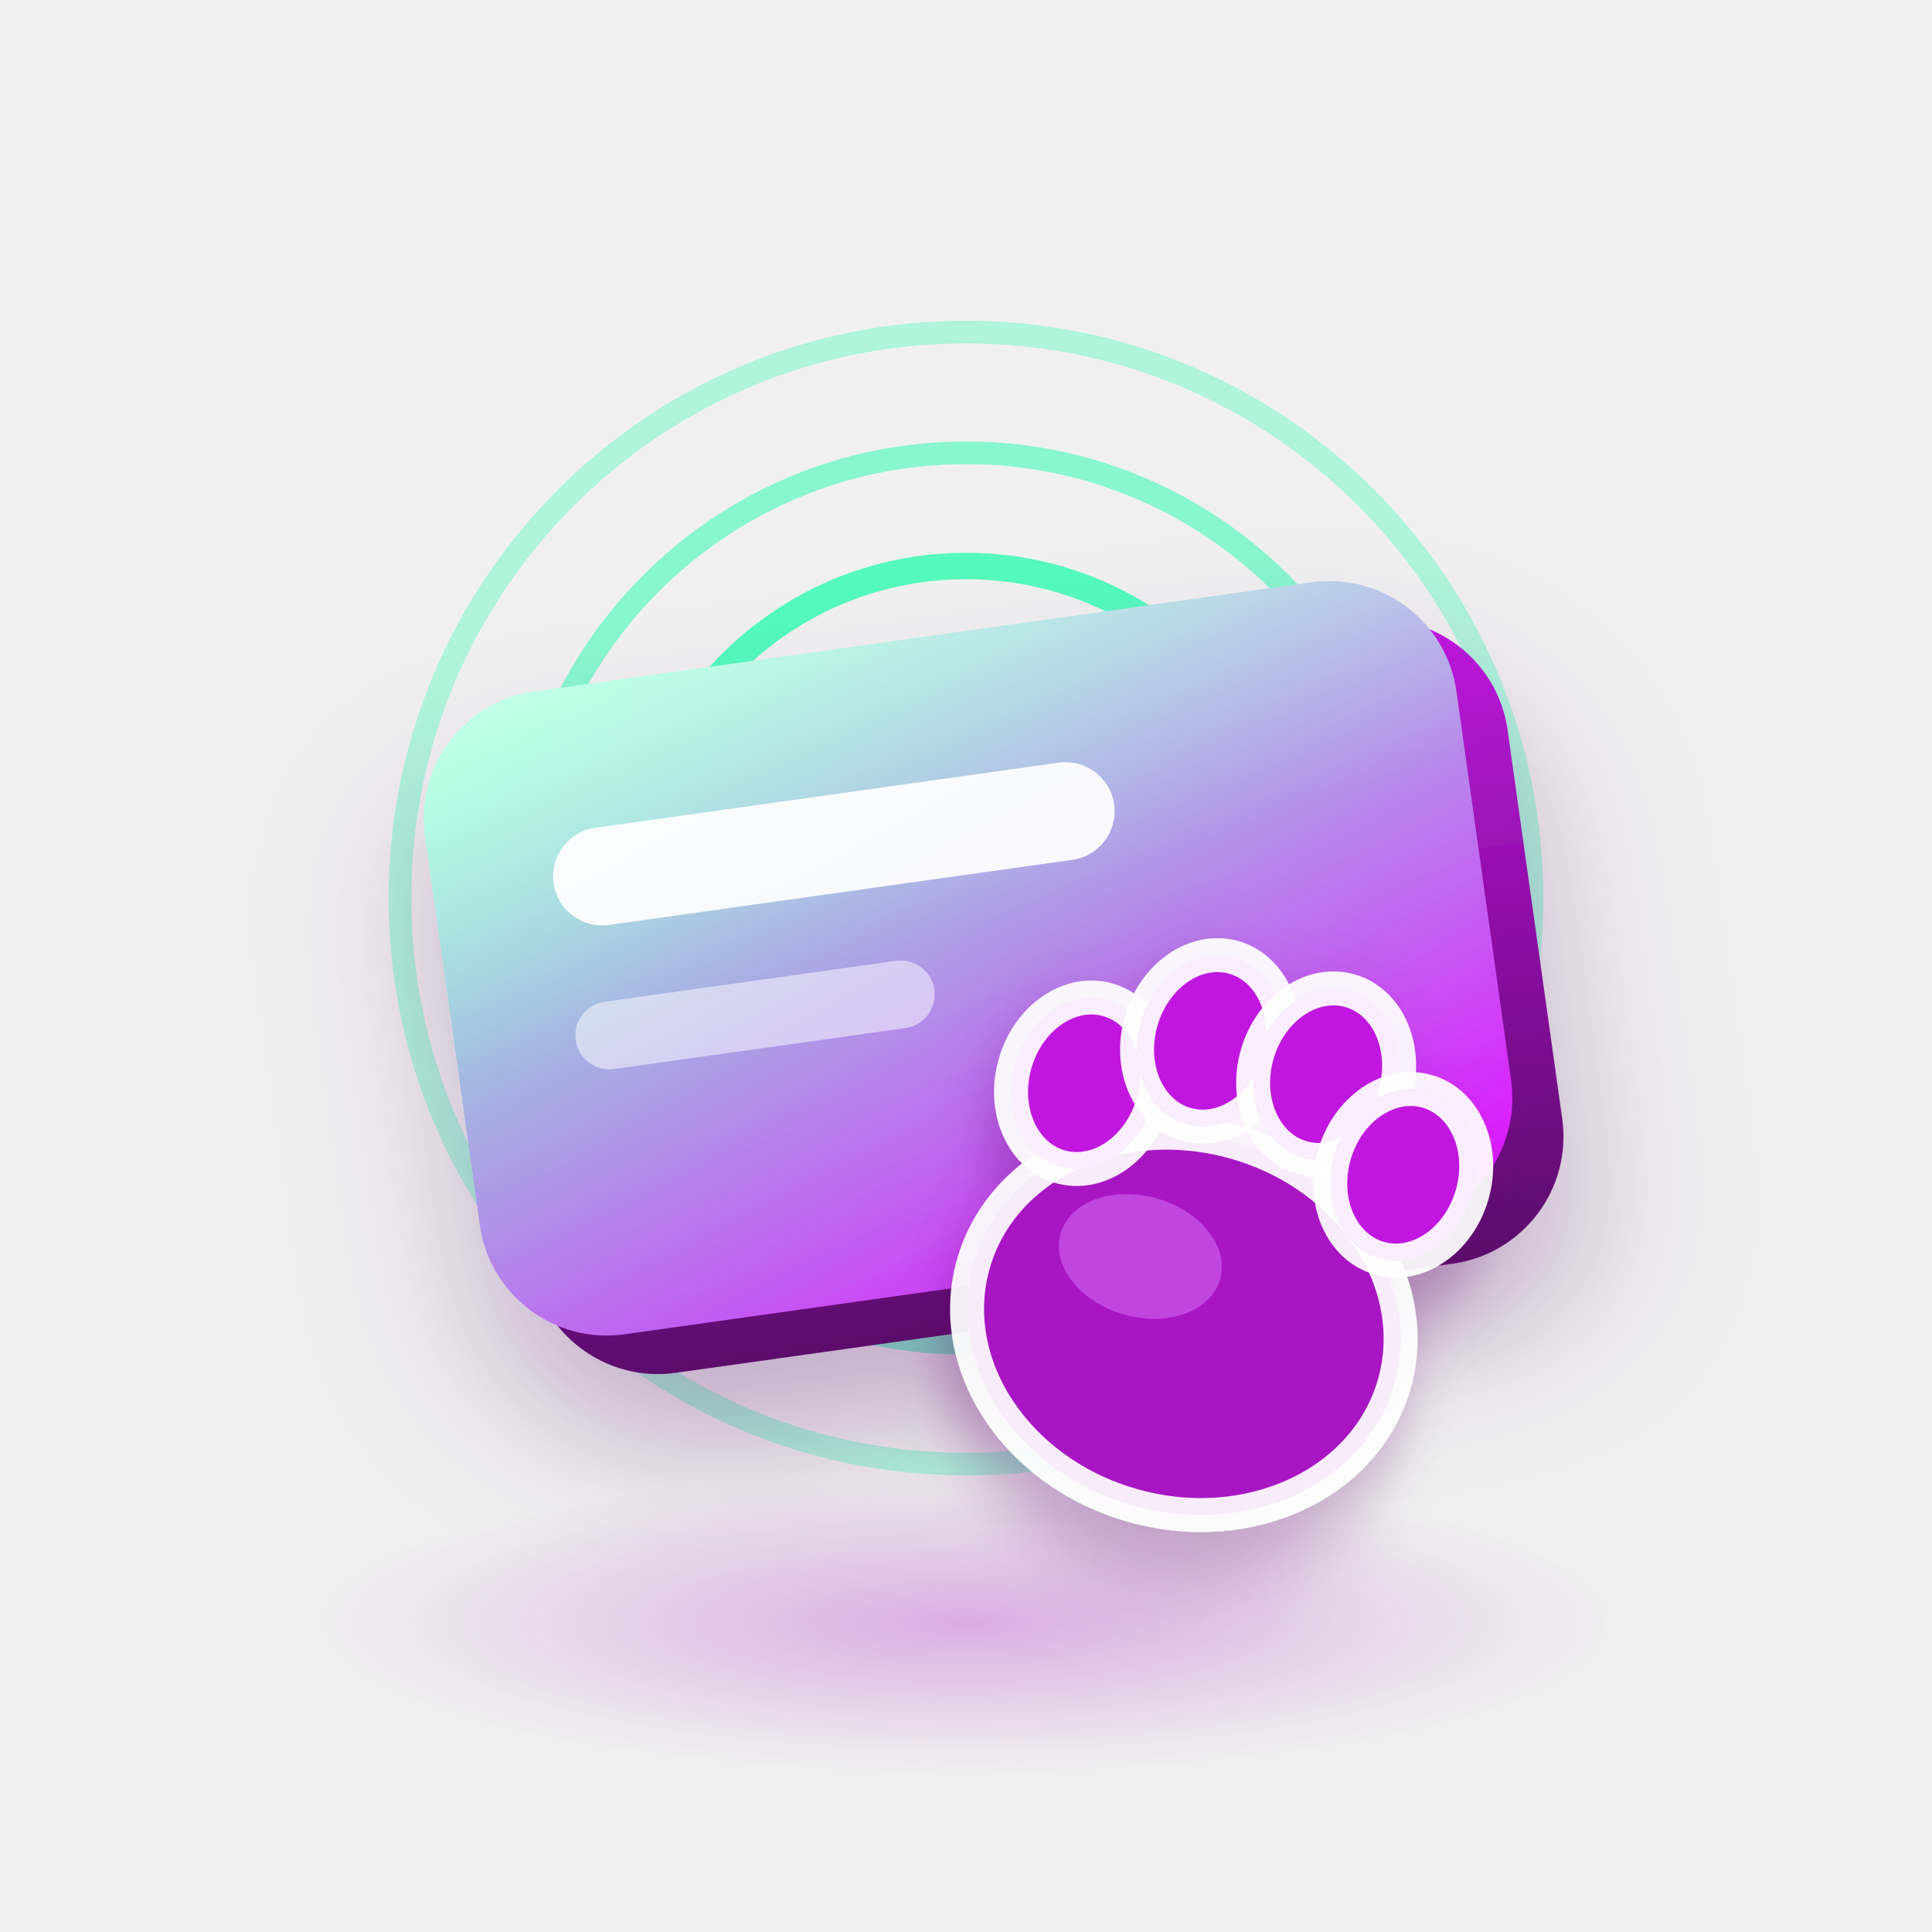
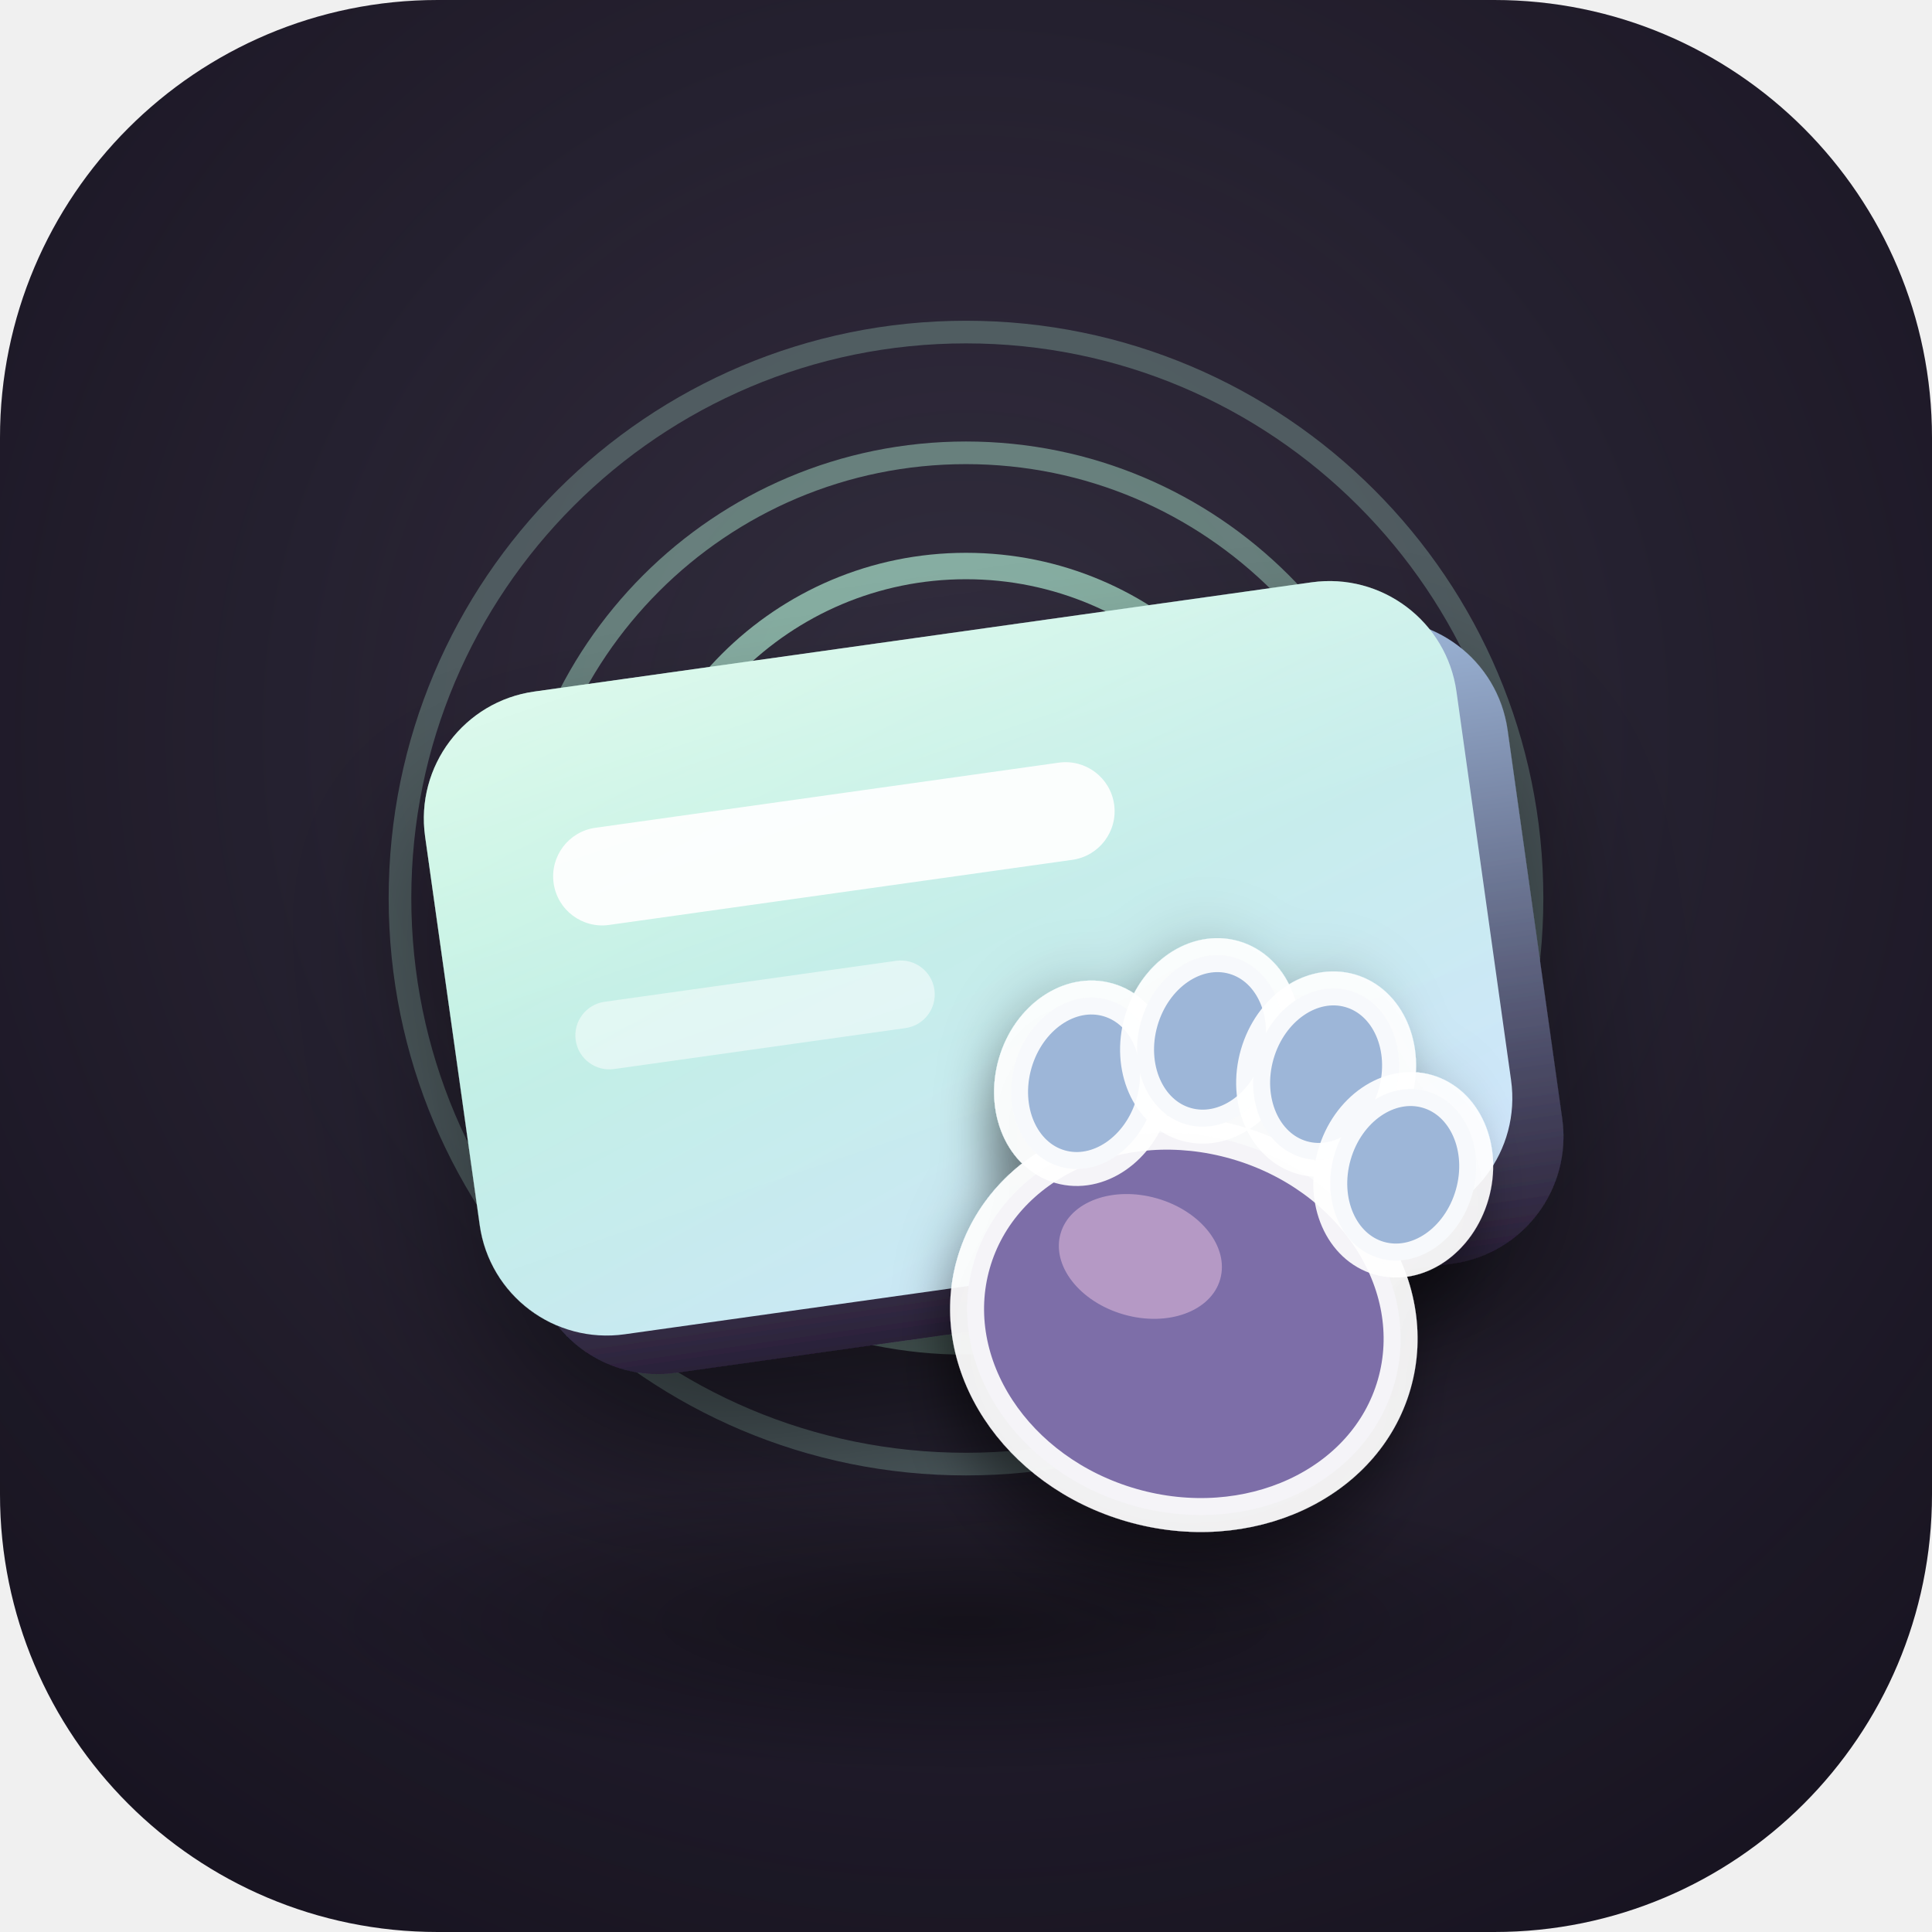
<svg xmlns="http://www.w3.org/2000/svg" viewBox="0 0 512 512" width="512" height="512">
  <defs>
    <linearGradient id="face" x1="0.2" y1="0" x2="0.8" y2="1">
-       <stop offset="0" stop-color="#7CFFCE" />
-       <stop offset="1" stop-color="#DC1FFF" />
+       <stop offset="0" stop-color="#b6f2d8" />
+       <stop offset="1" stop-color="#cfe6fb" />
    </linearGradient>
    <linearGradient id="side" x1="0" y1="0" x2="0" y2="1">
-       <stop offset="0" stop-color="#C016E0" />
-       <stop offset="1" stop-color="#5B0A6B" />
+       <stop offset="0" stop-color="#9db6d8" />
+       <stop offset="1" stop-color="#2A2038" />
    </linearGradient>
    <linearGradient id="top" x1="0.1" y1="0" x2="0.9" y2="1">
-       <stop offset="0" stop-color="#EAFBF3" />
-       <stop offset="1" stop-color="#C9A8FF" />
+       <stop offset="0" stop-color="#eafaf3" />
+       <stop offset="1" stop-color="#ded0fa" />
    </linearGradient>
    <linearGradient id="screen" x1="0.2" y1="0" x2="0.8" y2="1">
      <stop offset="0" stop-color="#FFFFFF" />
-       <stop offset="1" stop-color="#EAFBF3" />
+       <stop offset="1" stop-color="#eafaf3" />
    </linearGradient>
    <linearGradient id="sheen" x1="0" y1="0" x2="0.3" y2="1">
      <stop offset="0" stop-color="#FFFFFF" stop-opacity="0.55" />
      <stop offset="0.55" stop-color="#FFFFFF" stop-opacity="0.06" />
      <stop offset="1" stop-color="#FFFFFF" stop-opacity="0" />
    </linearGradient>
    <linearGradient id="mint" x1="0" y1="0" x2="0.6" y2="1">
-       <stop offset="0" stop-color="#00FFA3" />
-       <stop offset="1" stop-color="#00B374" />
+       <stop offset="0" stop-color="#b6f2d8" />
+       <stop offset="1" stop-color="#86d8b6" />
    </linearGradient>
+     <radialGradient id="tile" cx="0.5" cy="0.38" r="0.72">
+       <stop offset="0" stop-color="#ded0fa" stop-opacity="0.14" />
+       <stop offset="1" stop-color="#ded0fa" stop-opacity="0" />
+     </radialGradient>
    <radialGradient id="ground" cx="0.5" cy="0.5" r="0.5">
-       <stop offset="0" stop-color="#A812C4" stop-opacity="0.30" />
-       <stop offset="1" stop-color="#A812C4" stop-opacity="0" />
+       <stop offset="0" stop-color="#000000" stop-opacity="0.38" />
+       <stop offset="1" stop-color="#000000" stop-opacity="0" />
    </radialGradient>
    <filter id="drop" x="-45%" y="-45%" width="190%" height="200%">
-       <feDropShadow dx="0" dy="22" stdDeviation="20" flood-color="#5B0A6B" flood-opacity="0.28" />
+       <feDropShadow dx="0" dy="22" stdDeviation="20" flood-color="#000000" flood-opacity="0.45" />
    </filter>
    <filter id="dropS" x="-60%" y="-60%" width="220%" height="220%">
-       <feDropShadow dx="0" dy="10" stdDeviation="9" flood-color="#5B0A6B" flood-opacity="0.32" />
+       <feDropShadow dx="0" dy="10" stdDeviation="9" flood-color="#000000" flood-opacity="0.5" />
    </filter>
  </defs>
+   <rect width="512" height="512" rx="116" fill="#171320" />
+   <rect width="512" height="512" rx="116" fill="url(#tile)" />
  <ellipse cx="256" cy="430" rx="170" ry="40" fill="url(#ground)" />
  <g opacity="0.9">
-     <circle cx="256" cy="238" r="150" fill="none" stroke="#00FFA3" stroke-width="6" opacity="0.30" />
-     <circle cx="256" cy="238" r="118" fill="none" stroke="#00FFA3" stroke-width="6" opacity="0.48" />
-     <circle cx="256" cy="238" r="88" fill="none" stroke="#00FFA3" stroke-width="7" opacity="0.72" />
+     <circle cx="256" cy="238" r="150" fill="none" stroke="#b6f2d8" stroke-width="6" opacity="0.30" />
+     <circle cx="256" cy="238" r="118" fill="none" stroke="#b6f2d8" stroke-width="6" opacity="0.48" />
+     <circle cx="256" cy="238" r="88" fill="none" stroke="#b6f2d8" stroke-width="7" opacity="0.72" />
  </g>
  <g filter="url(#drop)" transform="rotate(-8 256 250)">
    <rect x="118" y="168" width="276" height="172" rx="34" fill="url(#side)" transform="translate(12 12)" />
    <rect x="118" y="168" width="276" height="172" rx="34" fill="url(#face)" />
    <rect x="150" y="206" width="150" height="26" rx="13" fill="#FFFFFF" opacity="0.92" />
    <rect x="150" y="252" width="96" height="18" rx="9" fill="#FFFFFF" opacity="0.5" />
    <rect x="118" y="168" width="276" height="172" rx="34" fill="url(#sheen)" />
  </g>
  <g filter="url(#dropS)" transform="translate(322 322) rotate(16)">
    <g stroke="#FFFFFF" stroke-width="9" stroke-opacity="0.92">
-       <ellipse cx="0" cy="30" rx="58" ry="50" fill="#A812C4" />
-       <ellipse cx="-43" cy="-24" rx="19" ry="23" fill="#C016E0" />
-       <ellipse cx="-14" cy="-44" rx="19" ry="23" fill="#C016E0" />
-       <ellipse cx="18" cy="-44" rx="19" ry="23" fill="#C016E0" />
-       <ellipse cx="45" cy="-24" rx="19" ry="23" fill="#C016E0" />
+       <ellipse cx="0" cy="30" rx="58" ry="50" fill="#7d6ea8" />
+       <ellipse cx="-43" cy="-24" rx="19" ry="23" fill="#9db6d8" />
+       <ellipse cx="-14" cy="-44" rx="19" ry="23" fill="#9db6d8" />
+       <ellipse cx="18" cy="-44" rx="19" ry="23" fill="#9db6d8" />
+       <ellipse cx="45" cy="-24" rx="19" ry="23" fill="#9db6d8" />
    </g>
-     <ellipse cx="-16" cy="16" rx="22" ry="16" fill="#E081FF" opacity="0.45" />
+     <ellipse cx="-16" cy="16" rx="22" ry="16" fill="#f8cfe9" opacity="0.45" />
  </g>
</svg>
